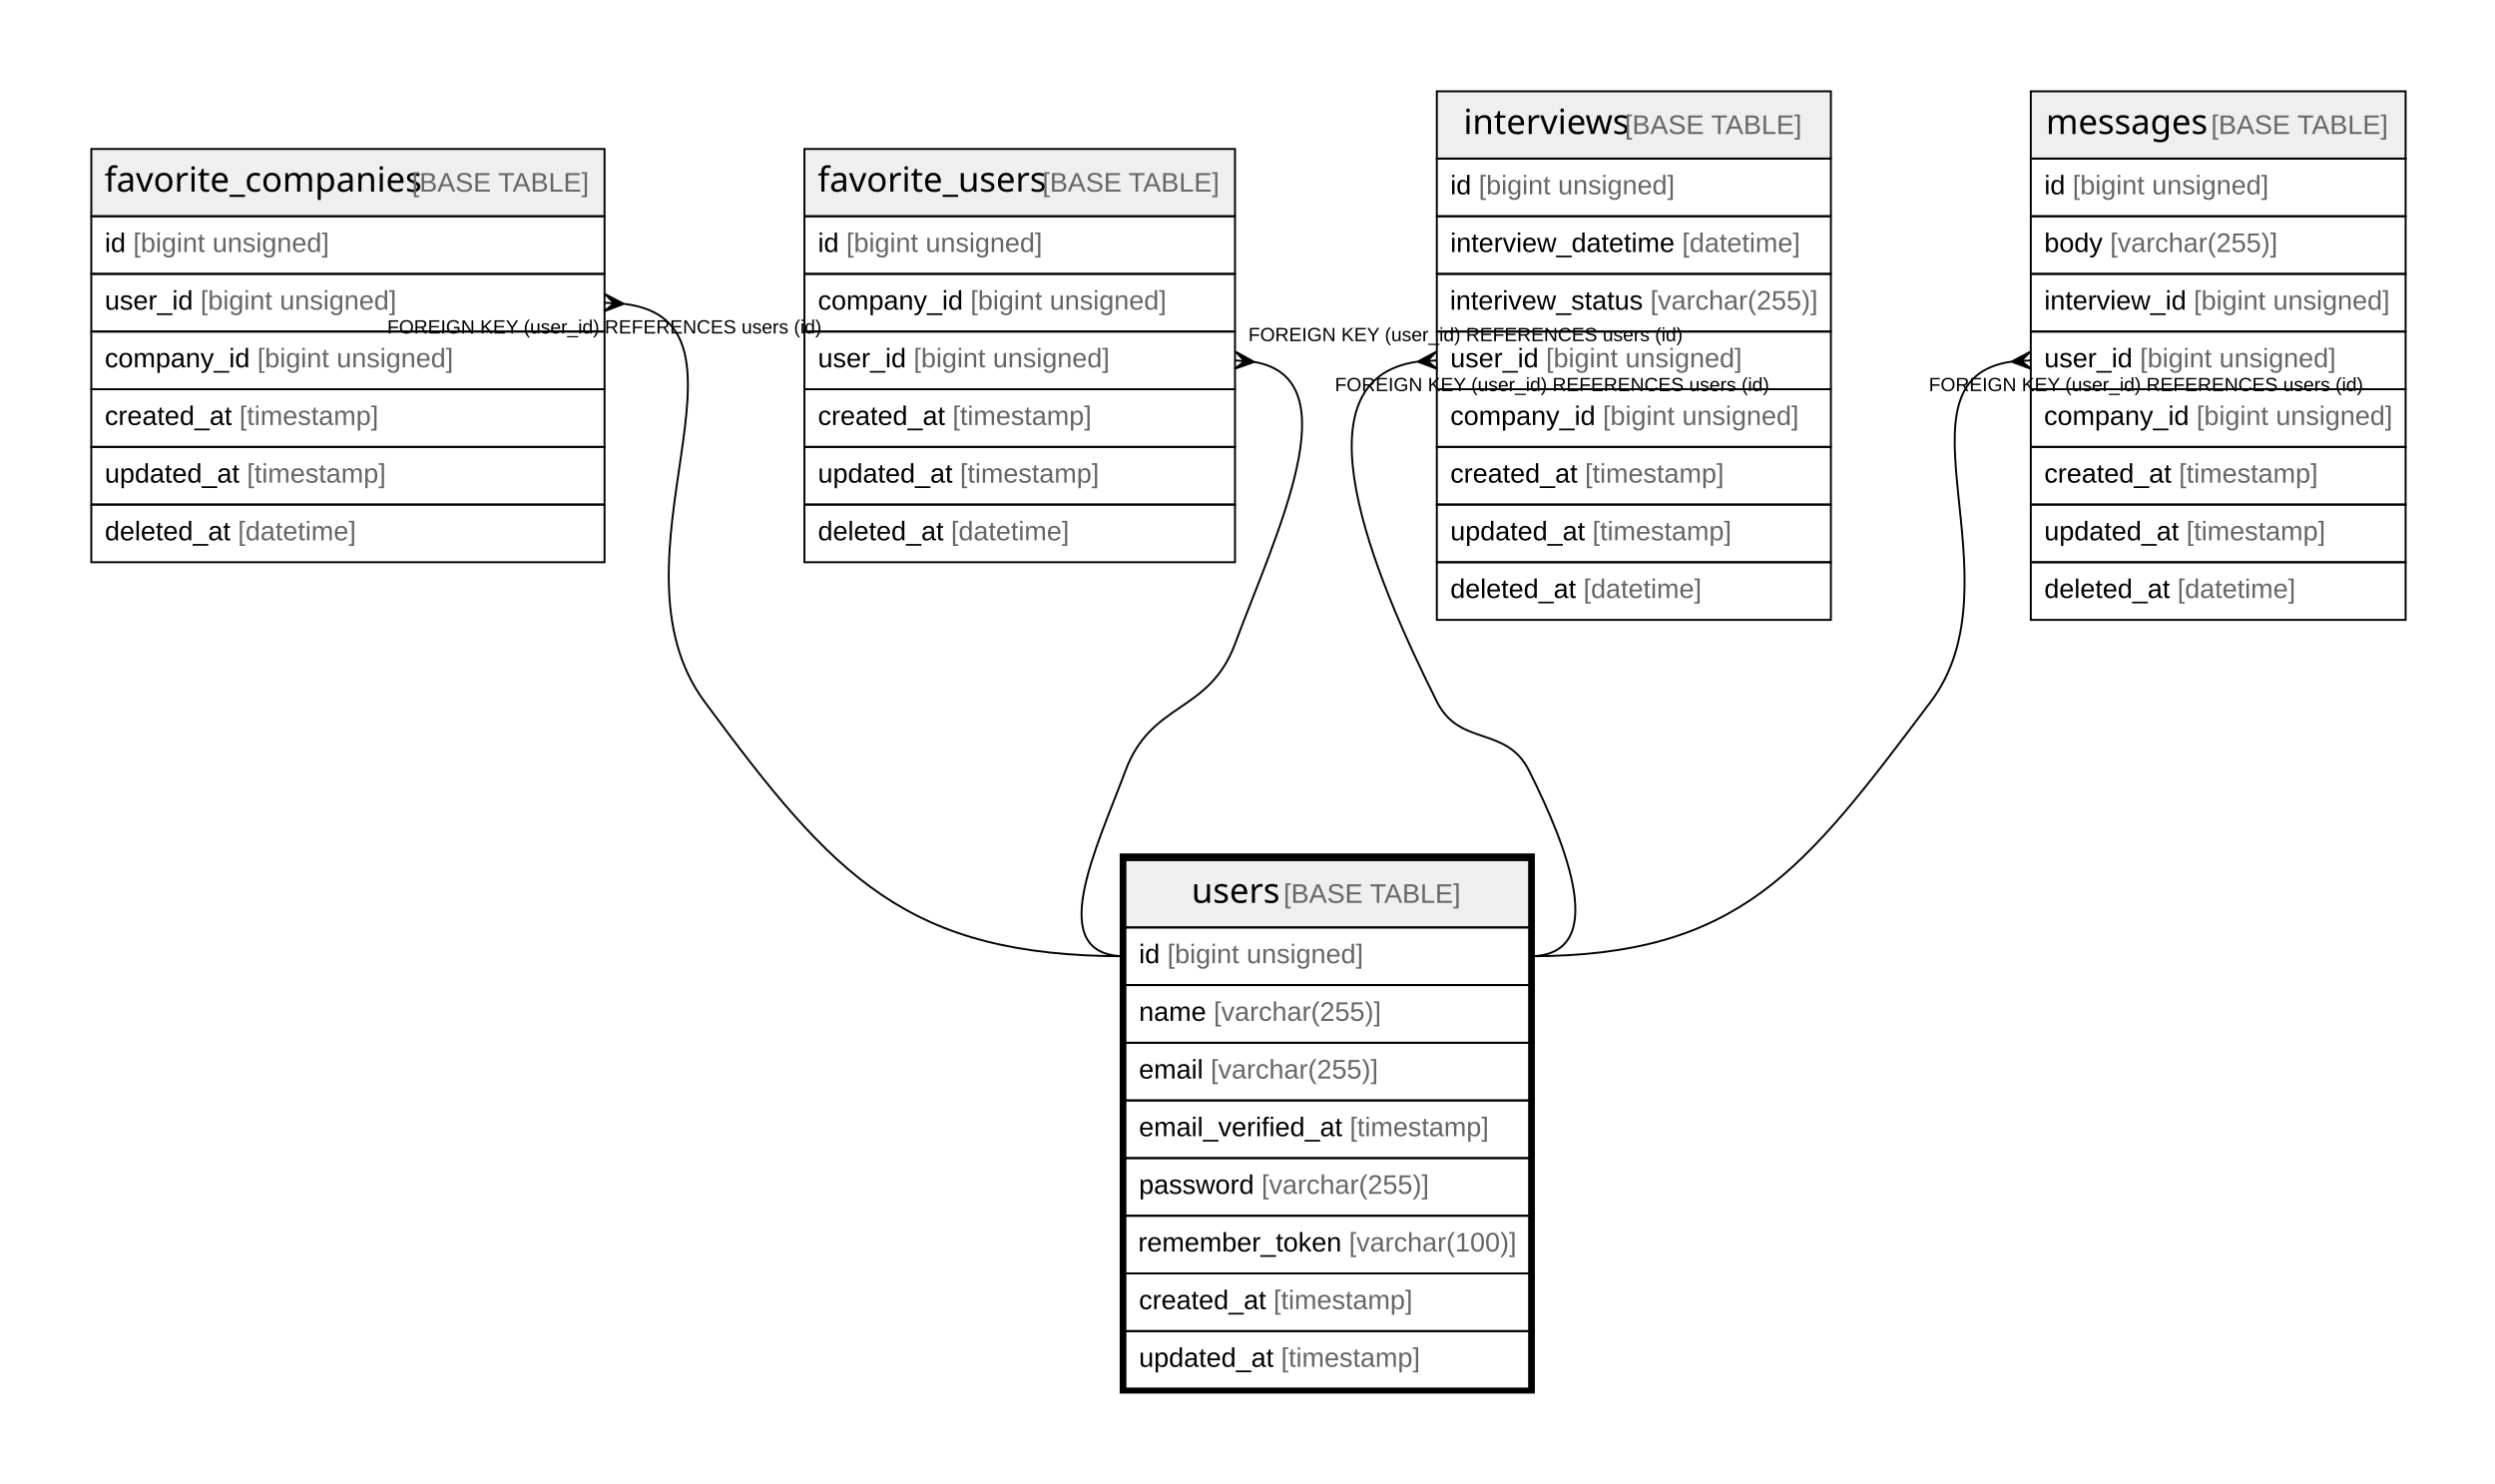
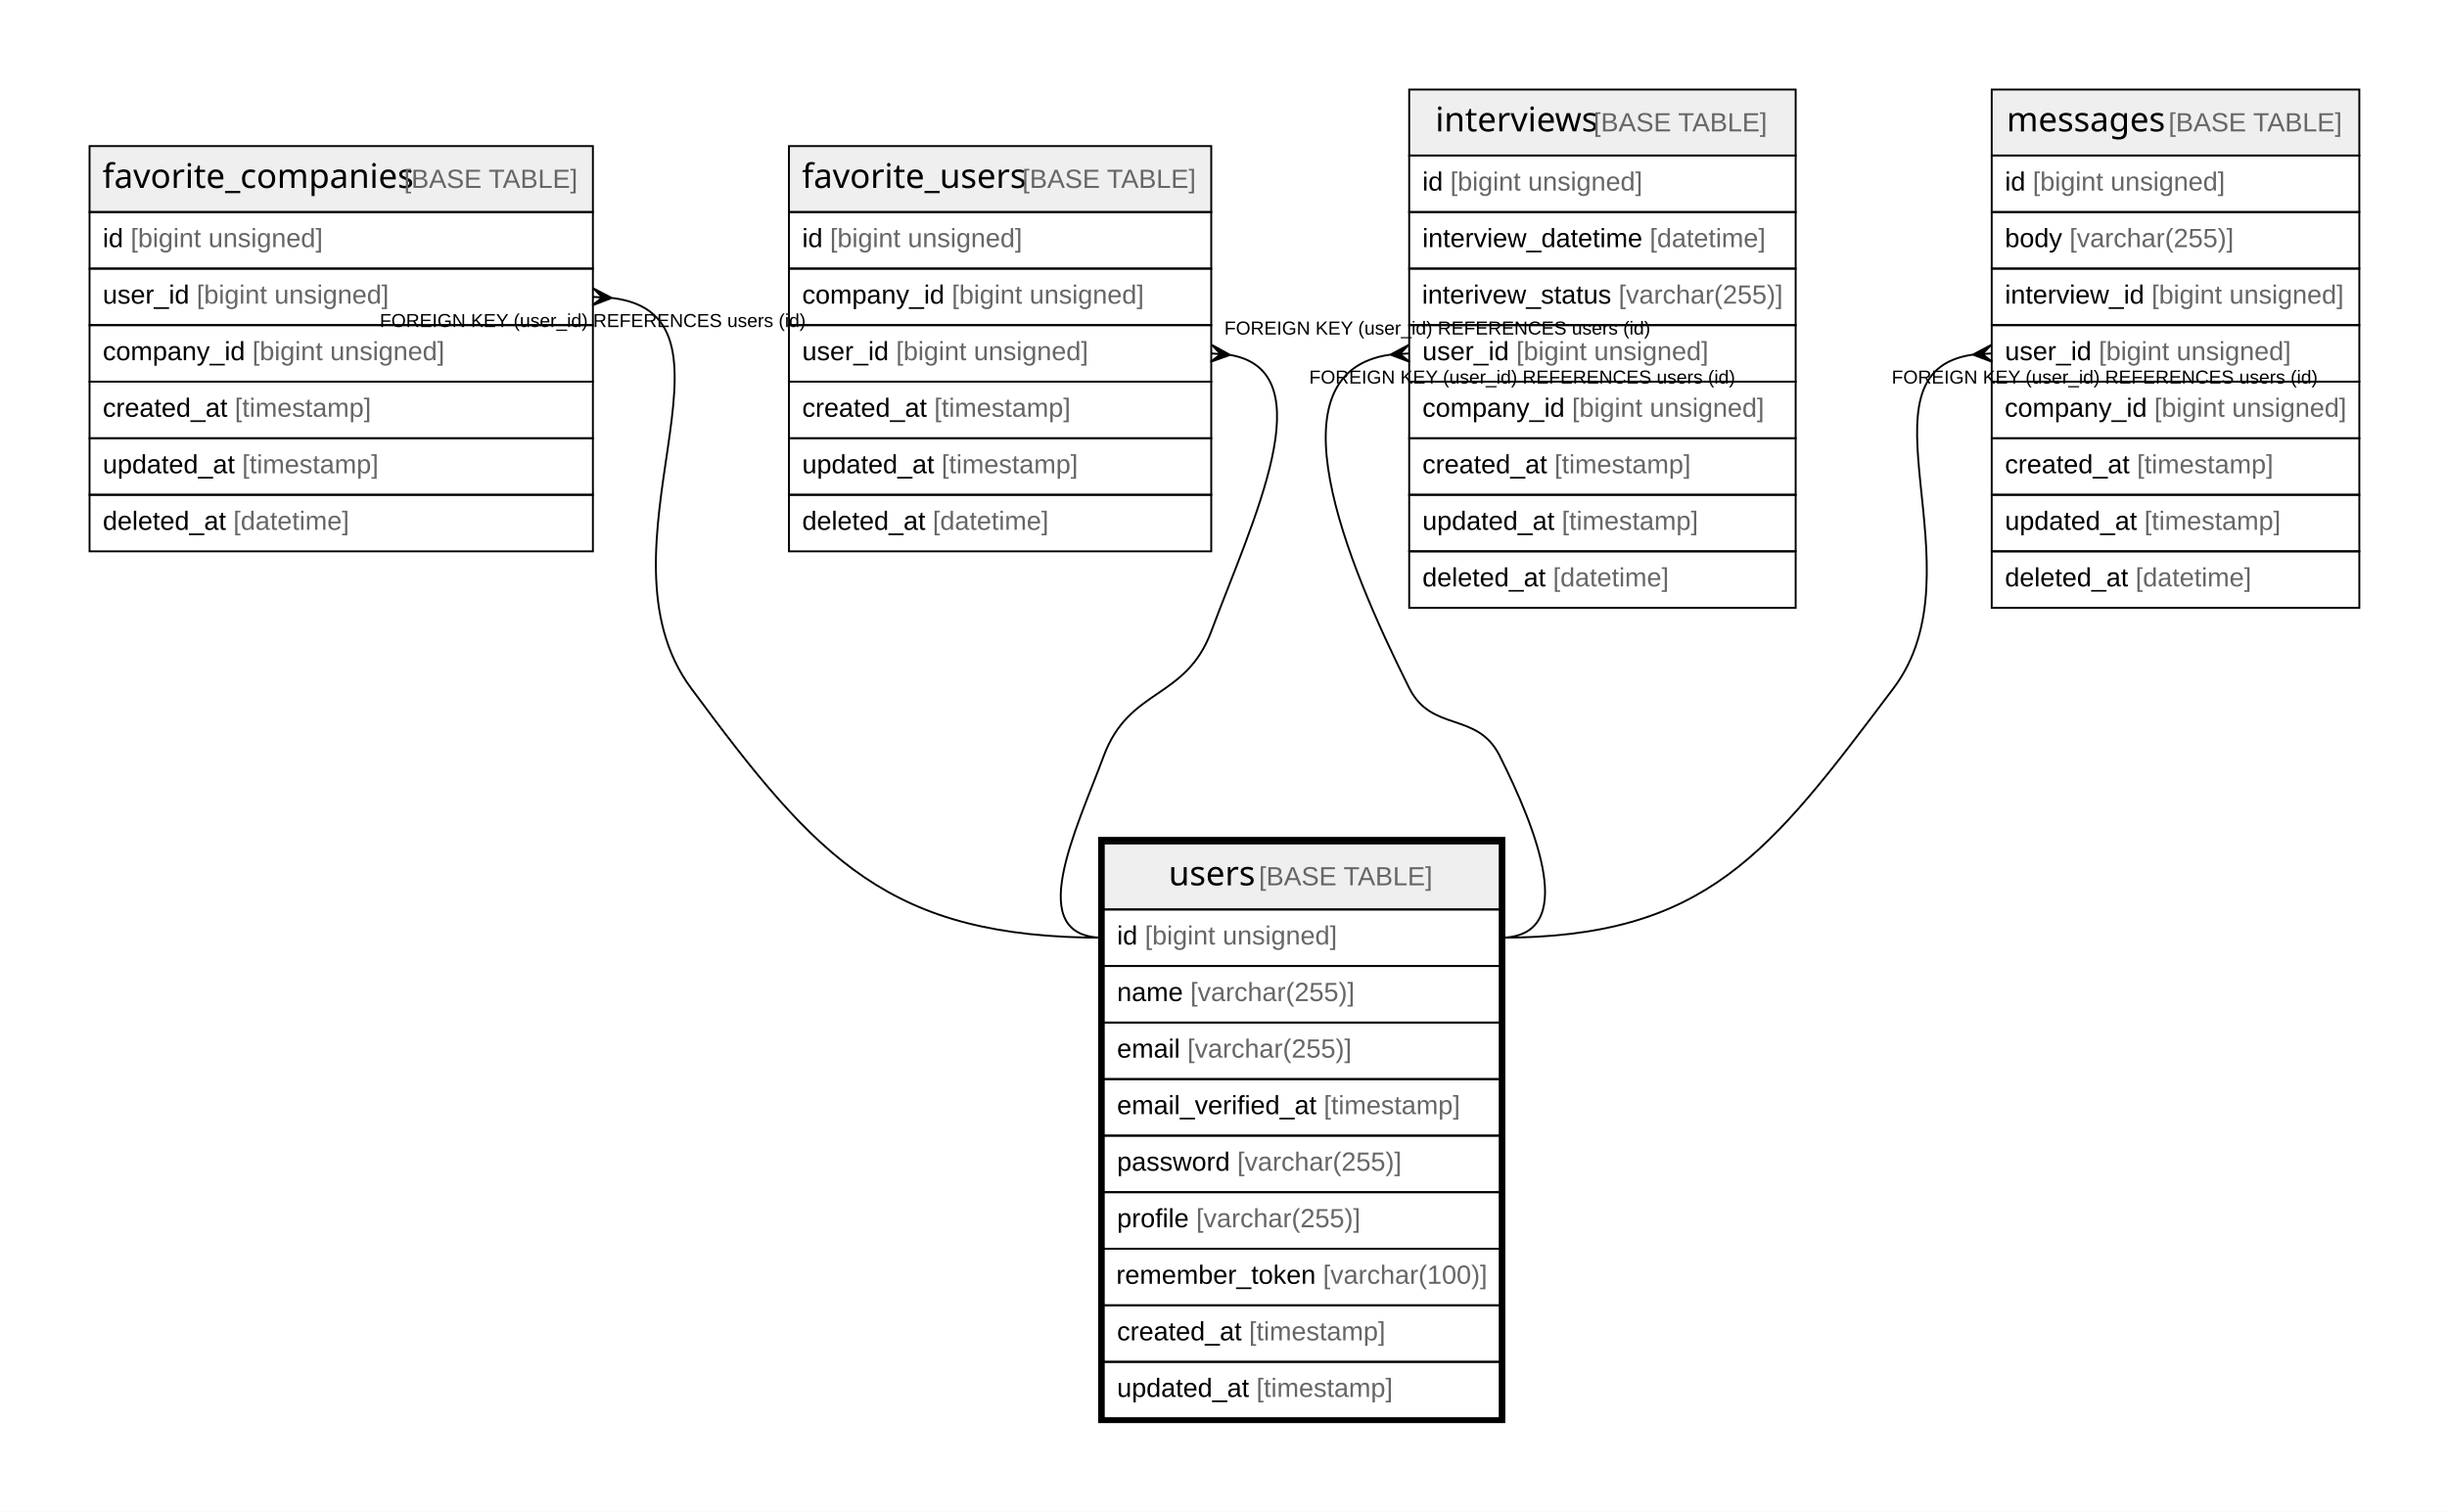
- <svg xmlns="http://www.w3.org/2000/svg" width="1298pt" height="772pt" viewBox="0.00 0.00 1298.00 772.00">
-   <g id="graph0" class="graph" transform="scale(1 1) rotate(0) translate(4 768)">
-     <polygon fill="#ffffff" stroke="transparent" points="-4,4 -4,-768 1294,-768 1294,4 -4,4" />
+ <svg xmlns="http://www.w3.org/2000/svg" width="1298pt" height="802pt" viewBox="0.00 0.00 1298.00 802.00">
+   <g id="graph0" class="graph" transform="scale(1 1) rotate(0) translate(4 798)">
+     <polygon fill="#ffffff" stroke="transparent" points="-4,4 -4,-798 1294,-798 1294,4 -4,4" />
    <g id="node1" class="node">
-       <polygon fill="#efefef" stroke="transparent" points="581.5,-285.5 581.5,-320.5 791.5,-320.5 791.5,-285.5 581.5,-285.5" />
-       <polygon fill="none" stroke="#000000" points="581.5,-285.5 581.5,-320.5 791.5,-320.5 791.5,-285.5 581.5,-285.5" />
-       <text text-anchor="start" x="615.871" y="-298.3" font-family="Arial Bold" font-size="18.00" fill="#000000">users</text>
-       <text text-anchor="start" x="659.875" y="-298.3" font-family="Arial" font-size="14.00" fill="#000000"> </text>
-       <text text-anchor="start" x="663.766" y="-298.3" font-family="Arial" font-size="14.00" fill="#666666">[BASE TABLE]</text>
+       <polygon fill="#efefef" stroke="transparent" points="581.5,-315.5 581.5,-350.5 791.5,-350.5 791.5,-315.5 581.5,-315.5" />
+       <polygon fill="none" stroke="#000000" points="581.5,-315.5 581.5,-350.5 791.5,-350.5 791.5,-315.5 581.5,-315.5" />
+       <text text-anchor="start" x="615.871" y="-328.3" font-family="Arial Bold" font-size="18.00" fill="#000000">users</text>
+       <text text-anchor="start" x="659.875" y="-328.3" font-family="Arial" font-size="14.00" fill="#000000"> </text>
+       <text text-anchor="start" x="663.766" y="-328.3" font-family="Arial" font-size="14.00" fill="#666666">[BASE TABLE]</text>
+       <polygon fill="none" stroke="#000000" points="581.5,-285.5 581.5,-315.5 791.5,-315.5 791.5,-285.5 581.5,-285.5" />
+       <text text-anchor="start" x="588.5" y="-296.9" font-family="Arial" font-size="14.00" fill="#000000">id </text>
+       <text text-anchor="start" x="603.28" y="-296.9" font-family="Arial" font-size="14.00" fill="#666666">[bigint unsigned]</text>
      <polygon fill="none" stroke="#000000" points="581.5,-255.5 581.5,-285.5 791.5,-285.5 791.5,-255.5 581.5,-255.5" />
-       <text text-anchor="start" x="588.5" y="-266.9" font-family="Arial" font-size="14.00" fill="#000000">id </text>
-       <text text-anchor="start" x="603.28" y="-266.9" font-family="Arial" font-size="14.00" fill="#666666">[bigint unsigned]</text>
+       <text text-anchor="start" x="588.5" y="-266.9" font-family="Arial" font-size="14.00" fill="#000000">name </text>
+       <text text-anchor="start" x="627.399" y="-266.9" font-family="Arial" font-size="14.00" fill="#666666">[varchar(255)]</text>
      <polygon fill="none" stroke="#000000" points="581.5,-225.5 581.5,-255.5 791.5,-255.5 791.5,-225.5 581.5,-225.5" />
-       <text text-anchor="start" x="588.5" y="-236.9" font-family="Arial" font-size="14.00" fill="#000000">name </text>
-       <text text-anchor="start" x="627.399" y="-236.9" font-family="Arial" font-size="14.00" fill="#666666">[varchar(255)]</text>
+       <text text-anchor="start" x="588.5" y="-236.9" font-family="Arial" font-size="14.00" fill="#000000">email </text>
+       <text text-anchor="start" x="625.83" y="-236.9" font-family="Arial" font-size="14.00" fill="#666666">[varchar(255)]</text>
      <polygon fill="none" stroke="#000000" points="581.5,-195.5 581.5,-225.5 791.5,-225.5 791.5,-195.5 581.5,-195.5" />
-       <text text-anchor="start" x="588.5" y="-206.9" font-family="Arial" font-size="14.00" fill="#000000">email </text>
-       <text text-anchor="start" x="625.83" y="-206.9" font-family="Arial" font-size="14.00" fill="#666666">[varchar(255)]</text>
+       <text text-anchor="start" x="588.5" y="-206.9" font-family="Arial" font-size="14.00" fill="#000000">email_verified_at </text>
+       <text text-anchor="start" x="698.18" y="-206.9" font-family="Arial" font-size="14.00" fill="#666666">[timestamp]</text>
      <polygon fill="none" stroke="#000000" points="581.5,-165.5 581.5,-195.5 791.5,-195.5 791.5,-165.5 581.5,-165.5" />
-       <text text-anchor="start" x="588.5" y="-176.9" font-family="Arial" font-size="14.00" fill="#000000">email_verified_at </text>
-       <text text-anchor="start" x="698.18" y="-176.9" font-family="Arial" font-size="14.00" fill="#666666">[timestamp]</text>
+       <text text-anchor="start" x="588.5" y="-176.9" font-family="Arial" font-size="14.00" fill="#000000">password </text>
+       <text text-anchor="start" x="652.288" y="-176.9" font-family="Arial" font-size="14.00" fill="#666666">[varchar(255)]</text>
      <polygon fill="none" stroke="#000000" points="581.5,-135.5 581.5,-165.5 791.5,-165.5 791.5,-135.5 581.5,-135.5" />
-       <text text-anchor="start" x="588.5" y="-146.9" font-family="Arial" font-size="14.00" fill="#000000">password </text>
-       <text text-anchor="start" x="652.288" y="-146.9" font-family="Arial" font-size="14.00" fill="#666666">[varchar(255)]</text>
+       <text text-anchor="start" x="588.5" y="-146.9" font-family="Arial" font-size="14.00" fill="#000000">profile </text>
+       <text text-anchor="start" x="630.503" y="-146.9" font-family="Arial" font-size="14.00" fill="#666666">[varchar(255)]</text>
      <polygon fill="none" stroke="#000000" points="581.5,-105.5 581.5,-135.5 791.5,-135.5 791.5,-105.5 581.5,-105.5" />
      <text text-anchor="start" x="588.098" y="-116.9" font-family="Arial" font-size="14.00" fill="#000000">remember_token </text>
      <text text-anchor="start" x="697.783" y="-116.9" font-family="Arial" font-size="14.00" fill="#666666">[varchar(100)]</text>
      <polygon fill="none" stroke="#000000" points="581.5,-75.5 581.5,-105.5 791.5,-105.5 791.5,-75.5 581.5,-75.5" />
      <text text-anchor="start" x="588.5" y="-86.9" font-family="Arial" font-size="14.00" fill="#000000">created_at </text>
      <text text-anchor="start" x="658.528" y="-86.9" font-family="Arial" font-size="14.00" fill="#666666">[timestamp]</text>
      <polygon fill="none" stroke="#000000" points="581.5,-45.5 581.5,-75.5 791.5,-75.5 791.5,-45.5 581.5,-45.5" />
      <text text-anchor="start" x="588.5" y="-56.9" font-family="Arial" font-size="14.00" fill="#000000">updated_at </text>
      <text text-anchor="start" x="662.433" y="-56.9" font-family="Arial" font-size="14.00" fill="#666666">[timestamp]</text>
-       <polygon fill="none" stroke="#000000" stroke-width="3" points="580,-44.5 580,-322.5 793,-322.5 793,-44.5 580,-44.5" />
+       <polygon fill="none" stroke="#000000" stroke-width="3" points="580,-44.5 580,-352.5 793,-352.5 793,-44.5 580,-44.5" />
    </g>
    <g id="node2" class="node">
-       <polygon fill="#efefef" stroke="transparent" points="43.5,-655.5 43.5,-690.5 310.5,-690.5 310.5,-655.5 43.5,-655.5" />
-       <polygon fill="none" stroke="#000000" points="43.5,-655.5 43.5,-690.5 310.5,-690.5 310.5,-655.5 43.5,-655.5" />
-       <text text-anchor="start" x="50.357" y="-668.3" font-family="Arial Bold" font-size="18.00" fill="#000000">favorite_companies</text>
-       <text text-anchor="start" x="206.39" y="-668.3" font-family="Arial" font-size="14.00" fill="#000000"> </text>
-       <text text-anchor="start" x="210.28" y="-668.3" font-family="Arial" font-size="14.00" fill="#666666">[BASE TABLE]</text>
+       <polygon fill="#efefef" stroke="transparent" points="43.5,-685.5 43.5,-720.5 310.5,-720.5 310.5,-685.5 43.5,-685.5" />
+       <polygon fill="none" stroke="#000000" points="43.5,-685.5 43.5,-720.5 310.5,-720.5 310.5,-685.5 43.5,-685.5" />
+       <text text-anchor="start" x="50.357" y="-698.3" font-family="Arial Bold" font-size="18.00" fill="#000000">favorite_companies</text>
+       <text text-anchor="start" x="206.39" y="-698.3" font-family="Arial" font-size="14.00" fill="#000000"> </text>
+       <text text-anchor="start" x="210.28" y="-698.3" font-family="Arial" font-size="14.00" fill="#666666">[BASE TABLE]</text>
+       <polygon fill="none" stroke="#000000" points="43.5,-655.5 43.5,-685.5 310.5,-685.5 310.5,-655.5 43.5,-655.5" />
+       <text text-anchor="start" x="50.5" y="-666.9" font-family="Arial" font-size="14.00" fill="#000000">id </text>
+       <text text-anchor="start" x="65.28" y="-666.9" font-family="Arial" font-size="14.00" fill="#666666">[bigint unsigned]</text>
      <polygon fill="none" stroke="#000000" points="43.5,-625.5 43.5,-655.5 310.5,-655.5 310.5,-625.5 43.5,-625.5" />
-       <text text-anchor="start" x="50.5" y="-636.9" font-family="Arial" font-size="14.00" fill="#000000">id </text>
-       <text text-anchor="start" x="65.28" y="-636.9" font-family="Arial" font-size="14.00" fill="#666666">[bigint unsigned]</text>
+       <text text-anchor="start" x="50.5" y="-636.9" font-family="Arial" font-size="14.00" fill="#000000">user_id </text>
+       <text text-anchor="start" x="100.288" y="-636.9" font-family="Arial" font-size="14.00" fill="#666666">[bigint unsigned]</text>
      <polygon fill="none" stroke="#000000" points="43.5,-595.5 43.5,-625.5 310.5,-625.5 310.5,-595.5 43.5,-595.5" />
-       <text text-anchor="start" x="50.5" y="-606.9" font-family="Arial" font-size="14.00" fill="#000000">user_id </text>
-       <text text-anchor="start" x="100.288" y="-606.9" font-family="Arial" font-size="14.00" fill="#666666">[bigint unsigned]</text>
+       <text text-anchor="start" x="50.5" y="-606.9" font-family="Arial" font-size="14.00" fill="#000000">company_id </text>
+       <text text-anchor="start" x="129.853" y="-606.9" font-family="Arial" font-size="14.00" fill="#666666">[bigint unsigned]</text>
      <polygon fill="none" stroke="#000000" points="43.5,-565.5 43.5,-595.5 310.5,-595.5 310.5,-565.5 43.5,-565.5" />
-       <text text-anchor="start" x="50.5" y="-576.9" font-family="Arial" font-size="14.00" fill="#000000">company_id </text>
-       <text text-anchor="start" x="129.853" y="-576.9" font-family="Arial" font-size="14.00" fill="#666666">[bigint unsigned]</text>
+       <text text-anchor="start" x="50.5" y="-576.9" font-family="Arial" font-size="14.00" fill="#000000">created_at </text>
+       <text text-anchor="start" x="120.528" y="-576.9" font-family="Arial" font-size="14.00" fill="#666666">[timestamp]</text>
      <polygon fill="none" stroke="#000000" points="43.5,-535.5 43.5,-565.5 310.5,-565.5 310.5,-535.5 43.5,-535.5" />
-       <text text-anchor="start" x="50.5" y="-546.9" font-family="Arial" font-size="14.00" fill="#000000">created_at </text>
-       <text text-anchor="start" x="120.528" y="-546.9" font-family="Arial" font-size="14.00" fill="#666666">[timestamp]</text>
+       <text text-anchor="start" x="50.5" y="-546.9" font-family="Arial" font-size="14.00" fill="#000000">updated_at </text>
+       <text text-anchor="start" x="124.433" y="-546.9" font-family="Arial" font-size="14.00" fill="#666666">[timestamp]</text>
      <polygon fill="none" stroke="#000000" points="43.5,-505.5 43.5,-535.5 310.5,-535.5 310.5,-505.5 43.5,-505.5" />
-       <text text-anchor="start" x="50.5" y="-516.9" font-family="Arial" font-size="14.00" fill="#000000">updated_at </text>
-       <text text-anchor="start" x="124.433" y="-516.9" font-family="Arial" font-size="14.00" fill="#666666">[timestamp]</text>
-       <polygon fill="none" stroke="#000000" points="43.5,-475.5 43.5,-505.5 310.5,-505.5 310.5,-475.5 43.5,-475.5" />
-       <text text-anchor="start" x="50.5" y="-486.9" font-family="Arial" font-size="14.00" fill="#000000">deleted_at </text>
-       <text text-anchor="start" x="119.757" y="-486.9" font-family="Arial" font-size="14.00" fill="#666666">[datetime]</text>
+       <text text-anchor="start" x="50.5" y="-516.9" font-family="Arial" font-size="14.00" fill="#000000">deleted_at </text>
+       <text text-anchor="start" x="119.757" y="-516.9" font-family="Arial" font-size="14.00" fill="#666666">[datetime]</text>
    </g>
    <g id="edge1" class="edge">
-       <path fill="none" stroke="#000000" d="M320.771,-609.911C398.034,-600.347 308.225,-476.491 362.5,-403 430.083,-311.489 467.738,-270.5 581.5,-270.5" />
-       <polygon fill="#000000" stroke="#000000" points="320.484,-609.928 310.243,-606.007 315.492,-610.214 310.5,-610.5 310.5,-610.5 310.5,-610.5 315.492,-610.214 310.757,-614.993 320.484,-609.928 320.484,-609.928" />
-       <text text-anchor="start" x="197.445" y="-594.5" font-family="Arial" font-size="10.00" fill="#000000">FOREIGN KEY (user_id) REFERENCES users (id)</text>
+       <path fill="none" stroke="#000000" d="M320.771,-639.911C398.034,-630.347 308.225,-506.491 362.5,-433 430.083,-341.489 467.738,-300.5 581.5,-300.5" />
+       <polygon fill="#000000" stroke="#000000" points="320.484,-639.928 310.243,-636.007 315.492,-640.214 310.5,-640.5 310.5,-640.5 310.5,-640.5 315.492,-640.214 310.757,-644.993 320.484,-639.928 320.484,-639.928" />
+       <text text-anchor="start" x="197.445" y="-624.5" font-family="Arial" font-size="10.00" fill="#000000">FOREIGN KEY (user_id) REFERENCES users (id)</text>
    </g>
    <g id="node3" class="node">
-       <polygon fill="#efefef" stroke="transparent" points="414.5,-655.5 414.5,-690.5 638.5,-690.5 638.5,-655.5 414.5,-655.5" />
-       <polygon fill="none" stroke="#000000" points="414.5,-655.5 414.5,-690.5 638.5,-690.5 638.5,-655.5 414.5,-655.5" />
-       <text text-anchor="start" x="421.363" y="-668.3" font-family="Arial Bold" font-size="18.00" fill="#000000">favorite_users</text>
-       <text text-anchor="start" x="534.383" y="-668.3" font-family="Arial" font-size="14.00" fill="#000000"> </text>
-       <text text-anchor="start" x="538.274" y="-668.3" font-family="Arial" font-size="14.00" fill="#666666">[BASE TABLE]</text>
+       <polygon fill="#efefef" stroke="transparent" points="414.5,-685.5 414.5,-720.5 638.5,-720.5 638.5,-685.5 414.5,-685.5" />
+       <polygon fill="none" stroke="#000000" points="414.5,-685.5 414.5,-720.5 638.5,-720.5 638.5,-685.5 414.5,-685.5" />
+       <text text-anchor="start" x="421.363" y="-698.3" font-family="Arial Bold" font-size="18.00" fill="#000000">favorite_users</text>
+       <text text-anchor="start" x="534.383" y="-698.3" font-family="Arial" font-size="14.00" fill="#000000"> </text>
+       <text text-anchor="start" x="538.274" y="-698.3" font-family="Arial" font-size="14.00" fill="#666666">[BASE TABLE]</text>
+       <polygon fill="none" stroke="#000000" points="414.5,-655.5 414.5,-685.5 638.5,-685.5 638.5,-655.5 414.5,-655.5" />
+       <text text-anchor="start" x="421.5" y="-666.9" font-family="Arial" font-size="14.00" fill="#000000">id </text>
+       <text text-anchor="start" x="436.28" y="-666.9" font-family="Arial" font-size="14.00" fill="#666666">[bigint unsigned]</text>
      <polygon fill="none" stroke="#000000" points="414.5,-625.5 414.5,-655.5 638.5,-655.5 638.5,-625.5 414.5,-625.5" />
-       <text text-anchor="start" x="421.5" y="-636.9" font-family="Arial" font-size="14.00" fill="#000000">id </text>
-       <text text-anchor="start" x="436.28" y="-636.9" font-family="Arial" font-size="14.00" fill="#666666">[bigint unsigned]</text>
+       <text text-anchor="start" x="421.5" y="-636.9" font-family="Arial" font-size="14.00" fill="#000000">company_id </text>
+       <text text-anchor="start" x="500.853" y="-636.9" font-family="Arial" font-size="14.00" fill="#666666">[bigint unsigned]</text>
      <polygon fill="none" stroke="#000000" points="414.5,-595.5 414.5,-625.5 638.5,-625.5 638.5,-595.5 414.5,-595.5" />
-       <text text-anchor="start" x="421.5" y="-606.9" font-family="Arial" font-size="14.00" fill="#000000">company_id </text>
-       <text text-anchor="start" x="500.853" y="-606.9" font-family="Arial" font-size="14.00" fill="#666666">[bigint unsigned]</text>
+       <text text-anchor="start" x="421.5" y="-606.9" font-family="Arial" font-size="14.00" fill="#000000">user_id </text>
+       <text text-anchor="start" x="471.288" y="-606.9" font-family="Arial" font-size="14.00" fill="#666666">[bigint unsigned]</text>
      <polygon fill="none" stroke="#000000" points="414.5,-565.5 414.5,-595.5 638.5,-595.5 638.5,-565.5 414.5,-565.5" />
-       <text text-anchor="start" x="421.5" y="-576.9" font-family="Arial" font-size="14.00" fill="#000000">user_id </text>
-       <text text-anchor="start" x="471.288" y="-576.9" font-family="Arial" font-size="14.00" fill="#666666">[bigint unsigned]</text>
+       <text text-anchor="start" x="421.5" y="-576.9" font-family="Arial" font-size="14.00" fill="#000000">created_at </text>
+       <text text-anchor="start" x="491.528" y="-576.9" font-family="Arial" font-size="14.00" fill="#666666">[timestamp]</text>
      <polygon fill="none" stroke="#000000" points="414.5,-535.5 414.5,-565.5 638.5,-565.5 638.5,-535.5 414.5,-535.5" />
-       <text text-anchor="start" x="421.5" y="-546.9" font-family="Arial" font-size="14.00" fill="#000000">created_at </text>
-       <text text-anchor="start" x="491.528" y="-546.9" font-family="Arial" font-size="14.00" fill="#666666">[timestamp]</text>
+       <text text-anchor="start" x="421.5" y="-546.9" font-family="Arial" font-size="14.00" fill="#000000">updated_at </text>
+       <text text-anchor="start" x="495.433" y="-546.9" font-family="Arial" font-size="14.00" fill="#666666">[timestamp]</text>
      <polygon fill="none" stroke="#000000" points="414.5,-505.5 414.5,-535.5 638.5,-535.5 638.5,-505.5 414.5,-505.5" />
-       <text text-anchor="start" x="421.5" y="-516.9" font-family="Arial" font-size="14.00" fill="#000000">updated_at </text>
-       <text text-anchor="start" x="495.433" y="-516.9" font-family="Arial" font-size="14.00" fill="#666666">[timestamp]</text>
-       <polygon fill="none" stroke="#000000" points="414.5,-475.5 414.5,-505.5 638.5,-505.5 638.5,-475.5 414.5,-475.5" />
-       <text text-anchor="start" x="421.5" y="-486.9" font-family="Arial" font-size="14.00" fill="#000000">deleted_at </text>
-       <text text-anchor="start" x="490.757" y="-486.9" font-family="Arial" font-size="14.00" fill="#666666">[datetime]</text>
+       <text text-anchor="start" x="421.5" y="-516.9" font-family="Arial" font-size="14.00" fill="#000000">deleted_at </text>
+       <text text-anchor="start" x="490.757" y="-516.9" font-family="Arial" font-size="14.00" fill="#666666">[datetime]</text>
    </g>
    <g id="edge2" class="edge">
-       <path fill="none" stroke="#000000" d="M648.621,-579.692C699.283,-570.83 660.064,-490.961 638.5,-433 624.985,-396.674 595.015,-403.326 581.5,-367 566.545,-326.803 538.611,-270.5 581.5,-270.5" />
-       <polygon fill="#000000" stroke="#000000" points="648.468,-579.704 638.142,-576.014 643.484,-580.102 638.5,-580.5 638.5,-580.5 638.5,-580.5 643.484,-580.102 638.858,-584.986 648.468,-579.704 648.468,-579.704" />
-       <text text-anchor="start" x="645.445" y="-590.5" font-family="Arial" font-size="10.00" fill="#000000">FOREIGN KEY (user_id) REFERENCES users (id)</text>
+       <path fill="none" stroke="#000000" d="M648.621,-609.692C699.283,-600.83 660.064,-520.961 638.5,-463 624.985,-426.674 595.015,-433.326 581.5,-397 566.545,-356.803 538.611,-300.5 581.5,-300.5" />
+       <polygon fill="#000000" stroke="#000000" points="648.468,-609.704 638.142,-606.014 643.484,-610.102 638.5,-610.5 638.5,-610.5 638.5,-610.5 643.484,-610.102 638.858,-614.986 648.468,-609.704 648.468,-609.704" />
+       <text text-anchor="start" x="645.445" y="-620.5" font-family="Arial" font-size="10.00" fill="#000000">FOREIGN KEY (user_id) REFERENCES users (id)</text>
    </g>
    <g id="node4" class="node">
-       <polygon fill="#efefef" stroke="transparent" points="743.5,-685.5 743.5,-720.5 948.5,-720.5 948.5,-685.5 743.5,-685.5" />
-       <polygon fill="none" stroke="#000000" points="743.5,-685.5 743.5,-720.5 948.5,-720.5 948.5,-685.5 743.5,-685.5" />
-       <text text-anchor="start" x="757.375" y="-698.3" font-family="Arial Bold" font-size="18.00" fill="#000000">interviews</text>
-       <text text-anchor="start" x="837.371" y="-698.3" font-family="Arial" font-size="14.00" fill="#000000"> </text>
-       <text text-anchor="start" x="841.261" y="-698.3" font-family="Arial" font-size="14.00" fill="#666666">[BASE TABLE]</text>
+       <polygon fill="#efefef" stroke="transparent" points="743.5,-715.5 743.5,-750.5 948.5,-750.5 948.5,-715.5 743.5,-715.5" />
+       <polygon fill="none" stroke="#000000" points="743.5,-715.5 743.5,-750.5 948.5,-750.5 948.5,-715.5 743.5,-715.5" />
+       <text text-anchor="start" x="757.375" y="-728.3" font-family="Arial Bold" font-size="18.00" fill="#000000">interviews</text>
+       <text text-anchor="start" x="837.371" y="-728.3" font-family="Arial" font-size="14.00" fill="#000000"> </text>
+       <text text-anchor="start" x="841.261" y="-728.3" font-family="Arial" font-size="14.00" fill="#666666">[BASE TABLE]</text>
+       <polygon fill="none" stroke="#000000" points="743.5,-685.5 743.5,-715.5 948.5,-715.5 948.5,-685.5 743.5,-685.5" />
+       <text text-anchor="start" x="750.5" y="-696.9" font-family="Arial" font-size="14.00" fill="#000000">id </text>
+       <text text-anchor="start" x="765.28" y="-696.9" font-family="Arial" font-size="14.00" fill="#666666">[bigint unsigned]</text>
      <polygon fill="none" stroke="#000000" points="743.5,-655.5 743.5,-685.5 948.5,-685.5 948.5,-655.5 743.5,-655.5" />
-       <text text-anchor="start" x="750.5" y="-666.9" font-family="Arial" font-size="14.00" fill="#000000">id </text>
-       <text text-anchor="start" x="765.28" y="-666.9" font-family="Arial" font-size="14.00" fill="#666666">[bigint unsigned]</text>
+       <text text-anchor="start" x="750.5" y="-666.9" font-family="Arial" font-size="14.00" fill="#000000">interview_datetime </text>
+       <text text-anchor="start" x="871.071" y="-666.9" font-family="Arial" font-size="14.00" fill="#666666">[datetime]</text>
      <polygon fill="none" stroke="#000000" points="743.5,-625.5 743.5,-655.5 948.5,-655.5 948.5,-625.5 743.5,-625.5" />
-       <text text-anchor="start" x="750.5" y="-636.9" font-family="Arial" font-size="14.00" fill="#000000">interview_datetime </text>
-       <text text-anchor="start" x="871.071" y="-636.9" font-family="Arial" font-size="14.00" fill="#666666">[datetime]</text>
+       <text text-anchor="start" x="750.321" y="-636.9" font-family="Arial" font-size="14.00" fill="#000000">interivew_status </text>
+       <text text-anchor="start" x="854.56" y="-636.9" font-family="Arial" font-size="14.00" fill="#666666">[varchar(255)]</text>
      <polygon fill="none" stroke="#000000" points="743.5,-595.5 743.5,-625.5 948.5,-625.5 948.5,-595.5 743.5,-595.5" />
-       <text text-anchor="start" x="750.321" y="-606.9" font-family="Arial" font-size="14.00" fill="#000000">interivew_status </text>
-       <text text-anchor="start" x="854.56" y="-606.9" font-family="Arial" font-size="14.00" fill="#666666">[varchar(255)]</text>
+       <text text-anchor="start" x="750.5" y="-606.9" font-family="Arial" font-size="14.00" fill="#000000">user_id </text>
+       <text text-anchor="start" x="800.288" y="-606.9" font-family="Arial" font-size="14.00" fill="#666666">[bigint unsigned]</text>
      <polygon fill="none" stroke="#000000" points="743.5,-565.5 743.5,-595.5 948.5,-595.5 948.5,-565.5 743.5,-565.5" />
-       <text text-anchor="start" x="750.5" y="-576.9" font-family="Arial" font-size="14.00" fill="#000000">user_id </text>
-       <text text-anchor="start" x="800.288" y="-576.9" font-family="Arial" font-size="14.00" fill="#666666">[bigint unsigned]</text>
+       <text text-anchor="start" x="750.5" y="-576.9" font-family="Arial" font-size="14.00" fill="#000000">company_id </text>
+       <text text-anchor="start" x="829.853" y="-576.9" font-family="Arial" font-size="14.00" fill="#666666">[bigint unsigned]</text>
      <polygon fill="none" stroke="#000000" points="743.5,-535.5 743.5,-565.5 948.5,-565.5 948.5,-535.5 743.5,-535.5" />
-       <text text-anchor="start" x="750.5" y="-546.9" font-family="Arial" font-size="14.00" fill="#000000">company_id </text>
-       <text text-anchor="start" x="829.853" y="-546.9" font-family="Arial" font-size="14.00" fill="#666666">[bigint unsigned]</text>
+       <text text-anchor="start" x="750.5" y="-546.9" font-family="Arial" font-size="14.00" fill="#000000">created_at </text>
+       <text text-anchor="start" x="820.528" y="-546.9" font-family="Arial" font-size="14.00" fill="#666666">[timestamp]</text>
      <polygon fill="none" stroke="#000000" points="743.5,-505.5 743.5,-535.5 948.5,-535.5 948.5,-505.5 743.5,-505.5" />
-       <text text-anchor="start" x="750.5" y="-516.9" font-family="Arial" font-size="14.00" fill="#000000">created_at </text>
-       <text text-anchor="start" x="820.528" y="-516.9" font-family="Arial" font-size="14.00" fill="#666666">[timestamp]</text>
+       <text text-anchor="start" x="750.5" y="-516.9" font-family="Arial" font-size="14.00" fill="#000000">updated_at </text>
+       <text text-anchor="start" x="824.433" y="-516.9" font-family="Arial" font-size="14.00" fill="#666666">[timestamp]</text>
      <polygon fill="none" stroke="#000000" points="743.5,-475.5 743.5,-505.5 948.5,-505.5 948.5,-475.5 743.5,-475.5" />
-       <text text-anchor="start" x="750.5" y="-486.9" font-family="Arial" font-size="14.00" fill="#000000">updated_at </text>
-       <text text-anchor="start" x="824.433" y="-486.9" font-family="Arial" font-size="14.00" fill="#666666">[timestamp]</text>
-       <polygon fill="none" stroke="#000000" points="743.5,-445.5 743.5,-475.5 948.5,-475.5 948.5,-445.5 743.5,-445.5" />
-       <text text-anchor="start" x="750.5" y="-456.9" font-family="Arial" font-size="14.00" fill="#000000">deleted_at </text>
-       <text text-anchor="start" x="819.757" y="-456.9" font-family="Arial" font-size="14.00" fill="#666666">[datetime]</text>
+       <text text-anchor="start" x="750.5" y="-486.9" font-family="Arial" font-size="14.00" fill="#000000">deleted_at </text>
+       <text text-anchor="start" x="819.757" y="-486.9" font-family="Arial" font-size="14.00" fill="#666666">[datetime]</text>
    </g>
    <g id="edge3" class="edge">
-       <path fill="none" stroke="#000000" d="M733.2,-579.81C668.681,-570.554 709.874,-470.253 743.5,-403 755.426,-379.149 779.574,-390.851 791.5,-367 810.681,-328.639 834.389,-270.5 791.5,-270.5" />
-       <polygon fill="#000000" stroke="#000000" points="733.522,-579.831 743.199,-584.99 738.511,-580.166 743.5,-580.5 743.5,-580.5 743.5,-580.5 738.511,-580.166 743.801,-576.01 733.522,-579.831 733.522,-579.831" />
-       <text text-anchor="start" x="690.445" y="-564.5" font-family="Arial" font-size="10.00" fill="#000000">FOREIGN KEY (user_id) REFERENCES users (id)</text>
+       <path fill="none" stroke="#000000" d="M733.2,-609.81C668.681,-600.554 709.874,-500.253 743.5,-433 755.426,-409.149 779.574,-420.851 791.5,-397 810.681,-358.639 834.389,-300.5 791.5,-300.5" />
+       <polygon fill="#000000" stroke="#000000" points="733.522,-609.831 743.199,-614.99 738.511,-610.166 743.5,-610.5 743.5,-610.5 743.5,-610.5 738.511,-610.166 743.801,-606.01 733.522,-609.831 733.522,-609.831" />
+       <text text-anchor="start" x="690.445" y="-594.5" font-family="Arial" font-size="10.00" fill="#000000">FOREIGN KEY (user_id) REFERENCES users (id)</text>
    </g>
    <g id="node5" class="node">
-       <polygon fill="#efefef" stroke="transparent" points="1052.5,-685.5 1052.5,-720.5 1247.5,-720.5 1247.5,-685.5 1052.5,-685.5" />
-       <polygon fill="none" stroke="#000000" points="1052.5,-685.5 1052.5,-720.5 1247.5,-720.5 1247.5,-685.5 1052.5,-685.5" />
-       <text text-anchor="start" x="1060.365" y="-698.3" font-family="Arial Bold" font-size="18.00" fill="#000000">messages</text>
-       <text text-anchor="start" x="1142.382" y="-698.3" font-family="Arial" font-size="14.00" fill="#000000"> </text>
-       <text text-anchor="start" x="1146.272" y="-698.3" font-family="Arial" font-size="14.00" fill="#666666">[BASE TABLE]</text>
+       <polygon fill="#efefef" stroke="transparent" points="1052.5,-715.5 1052.5,-750.5 1247.5,-750.5 1247.5,-715.5 1052.5,-715.5" />
+       <polygon fill="none" stroke="#000000" points="1052.5,-715.5 1052.5,-750.5 1247.5,-750.5 1247.5,-715.5 1052.5,-715.5" />
+       <text text-anchor="start" x="1060.365" y="-728.3" font-family="Arial Bold" font-size="18.00" fill="#000000">messages</text>
+       <text text-anchor="start" x="1142.382" y="-728.3" font-family="Arial" font-size="14.00" fill="#000000"> </text>
+       <text text-anchor="start" x="1146.272" y="-728.3" font-family="Arial" font-size="14.00" fill="#666666">[BASE TABLE]</text>
+       <polygon fill="none" stroke="#000000" points="1052.5,-685.5 1052.5,-715.5 1247.5,-715.5 1247.5,-685.5 1052.5,-685.5" />
+       <text text-anchor="start" x="1059.5" y="-696.9" font-family="Arial" font-size="14.00" fill="#000000">id </text>
+       <text text-anchor="start" x="1074.28" y="-696.9" font-family="Arial" font-size="14.00" fill="#666666">[bigint unsigned]</text>
      <polygon fill="none" stroke="#000000" points="1052.5,-655.5 1052.5,-685.5 1247.5,-685.5 1247.5,-655.5 1052.5,-655.5" />
-       <text text-anchor="start" x="1059.5" y="-666.9" font-family="Arial" font-size="14.00" fill="#000000">id </text>
-       <text text-anchor="start" x="1074.28" y="-666.9" font-family="Arial" font-size="14.00" fill="#666666">[bigint unsigned]</text>
+       <text text-anchor="start" x="1059.5" y="-666.9" font-family="Arial" font-size="14.00" fill="#000000">body </text>
+       <text text-anchor="start" x="1093.738" y="-666.9" font-family="Arial" font-size="14.00" fill="#666666">[varchar(255)]</text>
      <polygon fill="none" stroke="#000000" points="1052.5,-625.5 1052.5,-655.5 1247.5,-655.5 1247.5,-625.5 1052.5,-625.5" />
-       <text text-anchor="start" x="1059.5" y="-636.9" font-family="Arial" font-size="14.00" fill="#000000">body </text>
-       <text text-anchor="start" x="1093.738" y="-636.9" font-family="Arial" font-size="14.00" fill="#666666">[varchar(255)]</text>
+       <text text-anchor="start" x="1059.5" y="-636.9" font-family="Arial" font-size="14.00" fill="#000000">interview_id </text>
+       <text text-anchor="start" x="1137.281" y="-636.9" font-family="Arial" font-size="14.00" fill="#666666">[bigint unsigned]</text>
      <polygon fill="none" stroke="#000000" points="1052.5,-595.5 1052.5,-625.5 1247.5,-625.5 1247.5,-595.5 1052.5,-595.5" />
-       <text text-anchor="start" x="1059.5" y="-606.9" font-family="Arial" font-size="14.00" fill="#000000">interview_id </text>
-       <text text-anchor="start" x="1137.281" y="-606.9" font-family="Arial" font-size="14.00" fill="#666666">[bigint unsigned]</text>
+       <text text-anchor="start" x="1059.5" y="-606.9" font-family="Arial" font-size="14.00" fill="#000000">user_id </text>
+       <text text-anchor="start" x="1109.288" y="-606.9" font-family="Arial" font-size="14.00" fill="#666666">[bigint unsigned]</text>
      <polygon fill="none" stroke="#000000" points="1052.5,-565.5 1052.5,-595.5 1247.5,-595.5 1247.5,-565.5 1052.5,-565.5" />
-       <text text-anchor="start" x="1059.5" y="-576.9" font-family="Arial" font-size="14.00" fill="#000000">user_id </text>
-       <text text-anchor="start" x="1109.288" y="-576.9" font-family="Arial" font-size="14.00" fill="#666666">[bigint unsigned]</text>
+       <text text-anchor="start" x="1059.361" y="-576.9" font-family="Arial" font-size="14.00" fill="#000000">company_id </text>
+       <text text-anchor="start" x="1138.714" y="-576.9" font-family="Arial" font-size="14.00" fill="#666666">[bigint unsigned]</text>
      <polygon fill="none" stroke="#000000" points="1052.5,-535.5 1052.5,-565.5 1247.5,-565.5 1247.5,-535.5 1052.5,-535.5" />
-       <text text-anchor="start" x="1059.361" y="-546.9" font-family="Arial" font-size="14.00" fill="#000000">company_id </text>
-       <text text-anchor="start" x="1138.714" y="-546.9" font-family="Arial" font-size="14.00" fill="#666666">[bigint unsigned]</text>
+       <text text-anchor="start" x="1059.5" y="-546.9" font-family="Arial" font-size="14.00" fill="#000000">created_at </text>
+       <text text-anchor="start" x="1129.528" y="-546.9" font-family="Arial" font-size="14.00" fill="#666666">[timestamp]</text>
      <polygon fill="none" stroke="#000000" points="1052.5,-505.5 1052.5,-535.5 1247.5,-535.5 1247.5,-505.5 1052.5,-505.5" />
-       <text text-anchor="start" x="1059.5" y="-516.9" font-family="Arial" font-size="14.00" fill="#000000">created_at </text>
-       <text text-anchor="start" x="1129.528" y="-516.9" font-family="Arial" font-size="14.00" fill="#666666">[timestamp]</text>
+       <text text-anchor="start" x="1059.5" y="-516.9" font-family="Arial" font-size="14.00" fill="#000000">updated_at </text>
+       <text text-anchor="start" x="1133.433" y="-516.9" font-family="Arial" font-size="14.00" fill="#666666">[timestamp]</text>
      <polygon fill="none" stroke="#000000" points="1052.5,-475.5 1052.5,-505.5 1247.5,-505.5 1247.5,-475.5 1052.5,-475.5" />
-       <text text-anchor="start" x="1059.5" y="-486.9" font-family="Arial" font-size="14.00" fill="#000000">updated_at </text>
-       <text text-anchor="start" x="1133.433" y="-486.9" font-family="Arial" font-size="14.00" fill="#666666">[timestamp]</text>
-       <polygon fill="none" stroke="#000000" points="1052.5,-445.5 1052.5,-475.5 1247.5,-475.5 1247.5,-445.5 1052.5,-445.5" />
-       <text text-anchor="start" x="1059.5" y="-456.9" font-family="Arial" font-size="14.00" fill="#000000">deleted_at </text>
-       <text text-anchor="start" x="1128.757" y="-456.9" font-family="Arial" font-size="14.00" fill="#666666">[datetime]</text>
+       <text text-anchor="start" x="1059.5" y="-486.9" font-family="Arial" font-size="14.00" fill="#000000">deleted_at </text>
+       <text text-anchor="start" x="1128.757" y="-486.9" font-family="Arial" font-size="14.00" fill="#666666">[datetime]</text>
    </g>
    <g id="edge4" class="edge">
-       <path fill="none" stroke="#000000" d="M1042.375,-579.837C977.191,-570.546 1047.725,-465.721 1000.5,-403 934.345,-315.138 901.483,-270.5 791.5,-270.5" />
-       <polygon fill="#000000" stroke="#000000" points="1042.521,-579.847 1052.206,-584.99 1047.511,-580.173 1052.5,-580.5 1052.5,-580.5 1052.5,-580.5 1047.511,-580.173 1052.794,-576.01 1042.521,-579.847 1042.521,-579.847" />
-       <text text-anchor="start" x="999.445" y="-564.5" font-family="Arial" font-size="10.00" fill="#000000">FOREIGN KEY (user_id) REFERENCES users (id)</text>
+       <path fill="none" stroke="#000000" d="M1042.375,-609.837C977.191,-600.546 1047.725,-495.721 1000.5,-433 934.345,-345.138 901.483,-300.5 791.5,-300.5" />
+       <polygon fill="#000000" stroke="#000000" points="1042.521,-609.847 1052.206,-614.99 1047.511,-610.173 1052.5,-610.5 1052.5,-610.5 1052.5,-610.5 1047.511,-610.173 1052.794,-606.01 1042.521,-609.847 1042.521,-609.847" />
+       <text text-anchor="start" x="999.445" y="-594.5" font-family="Arial" font-size="10.00" fill="#000000">FOREIGN KEY (user_id) REFERENCES users (id)</text>
    </g>
  </g>
</svg>
